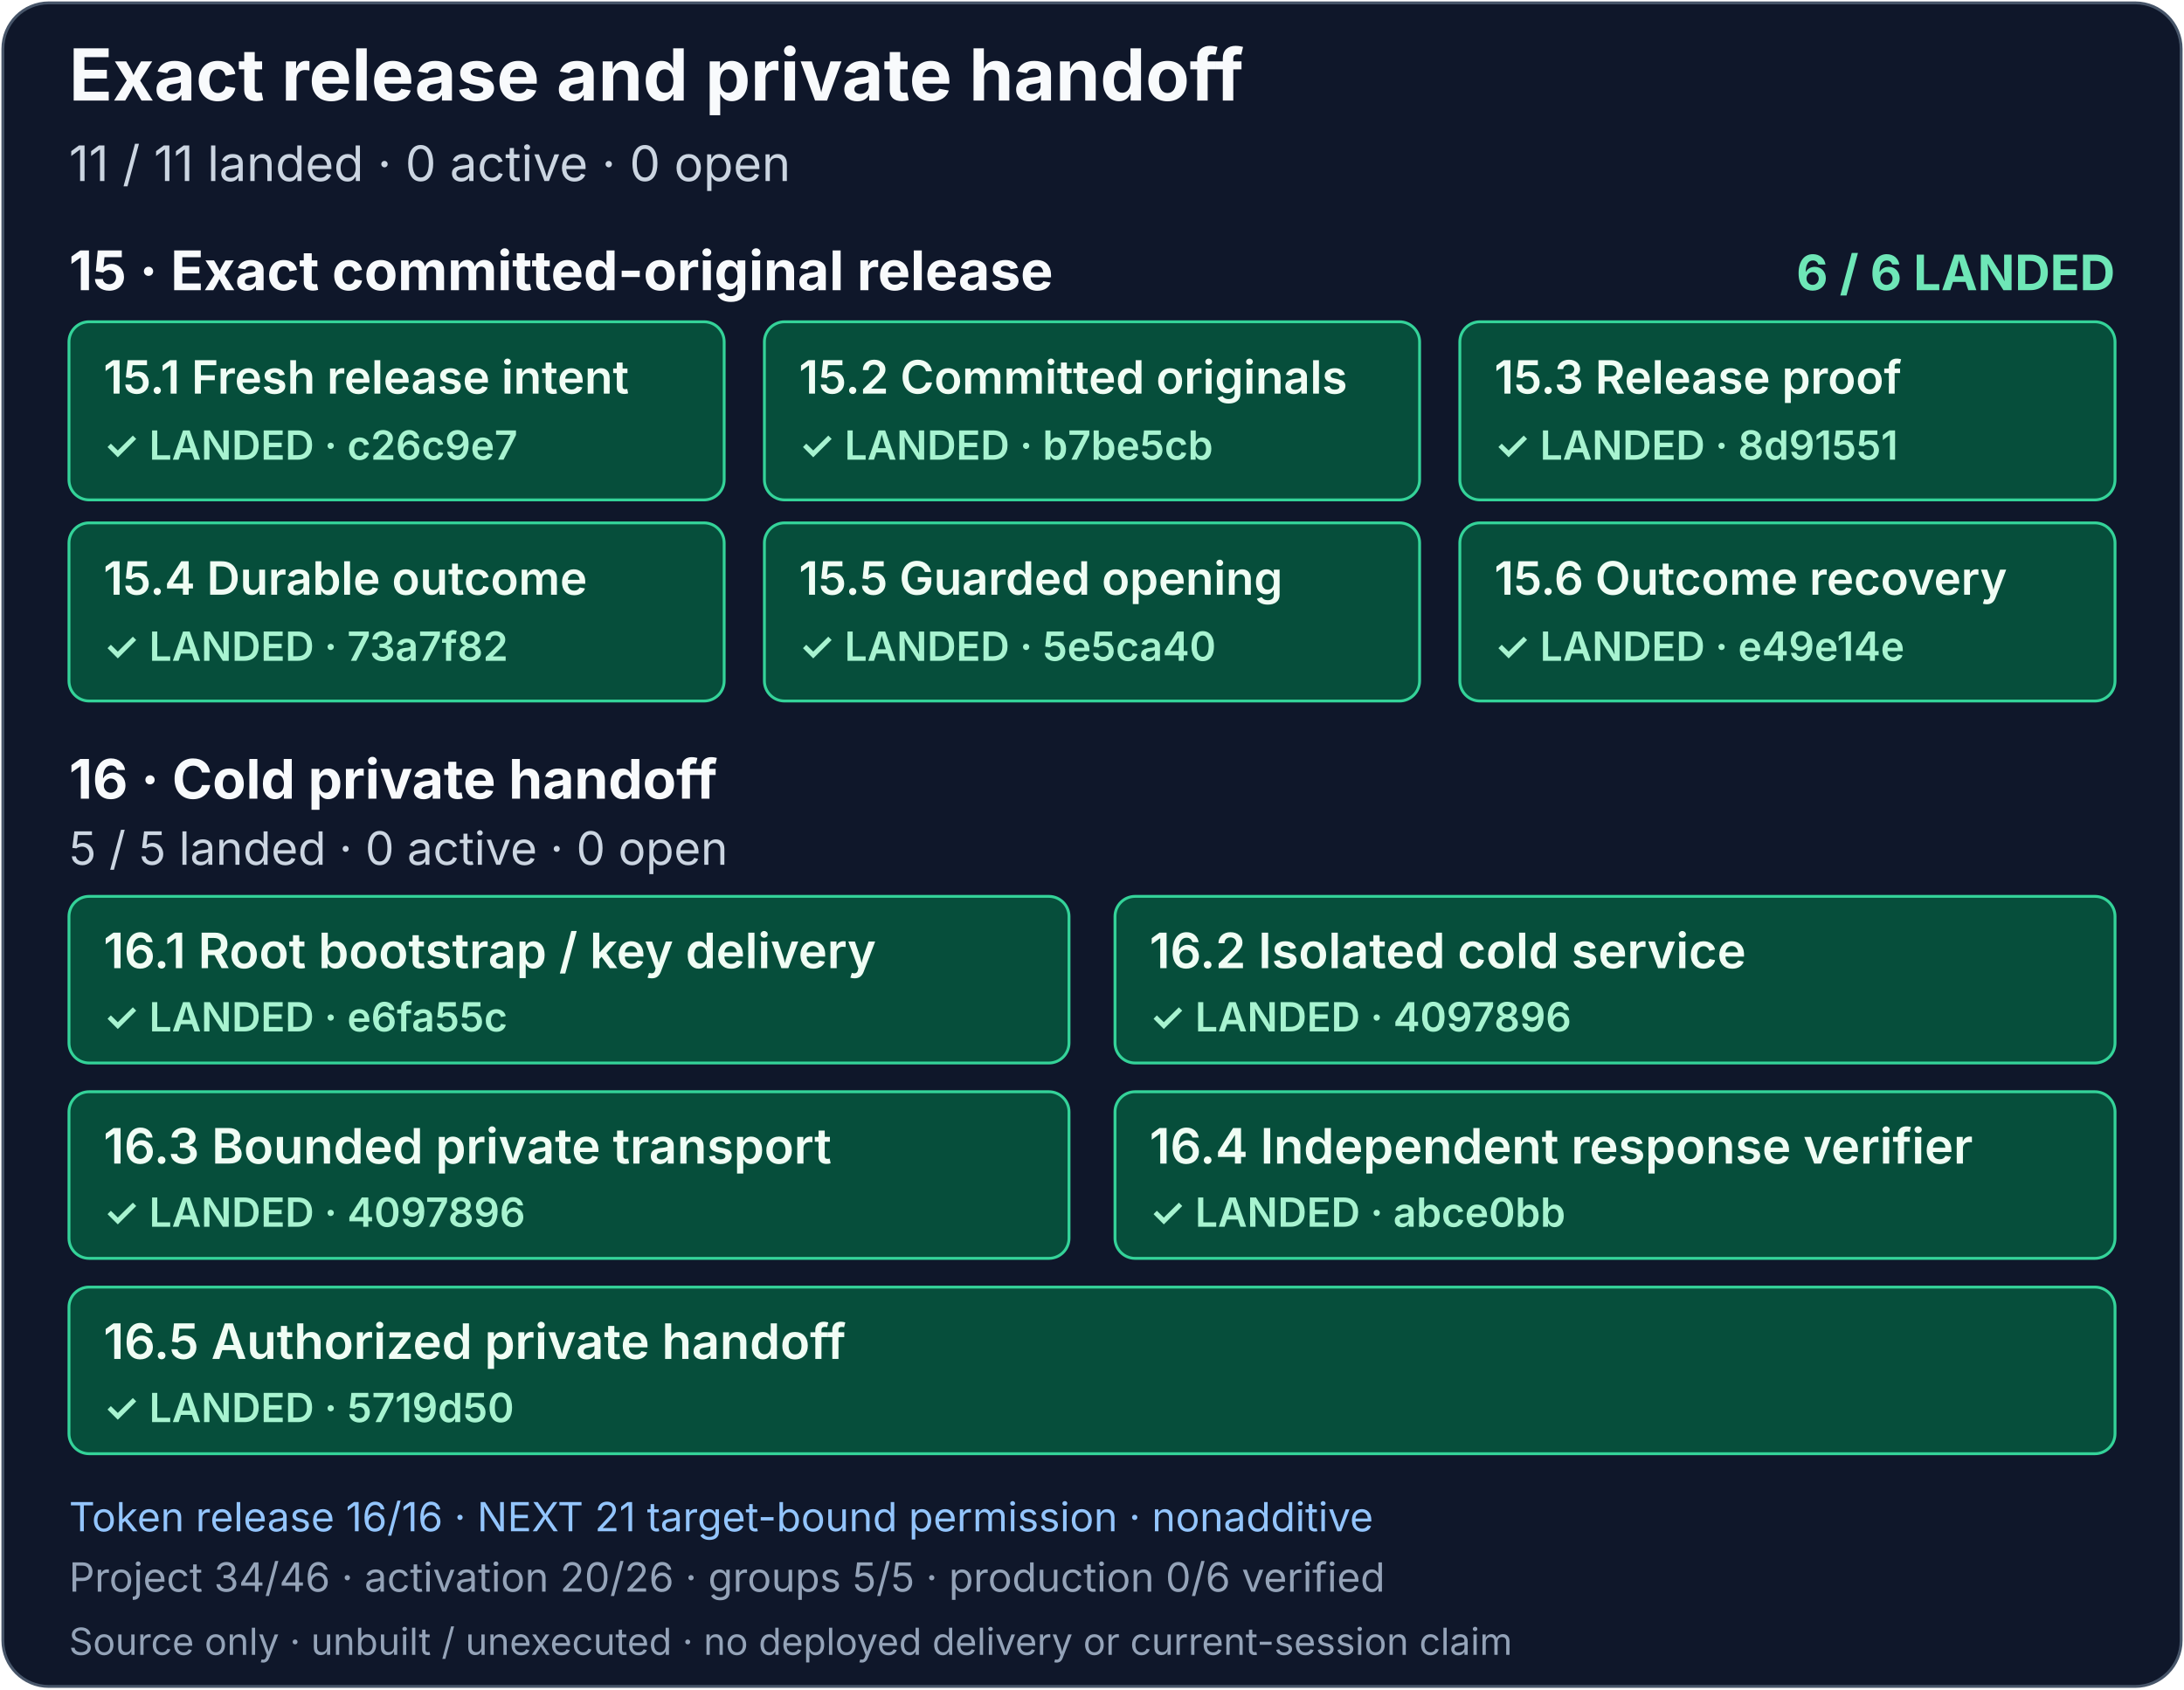
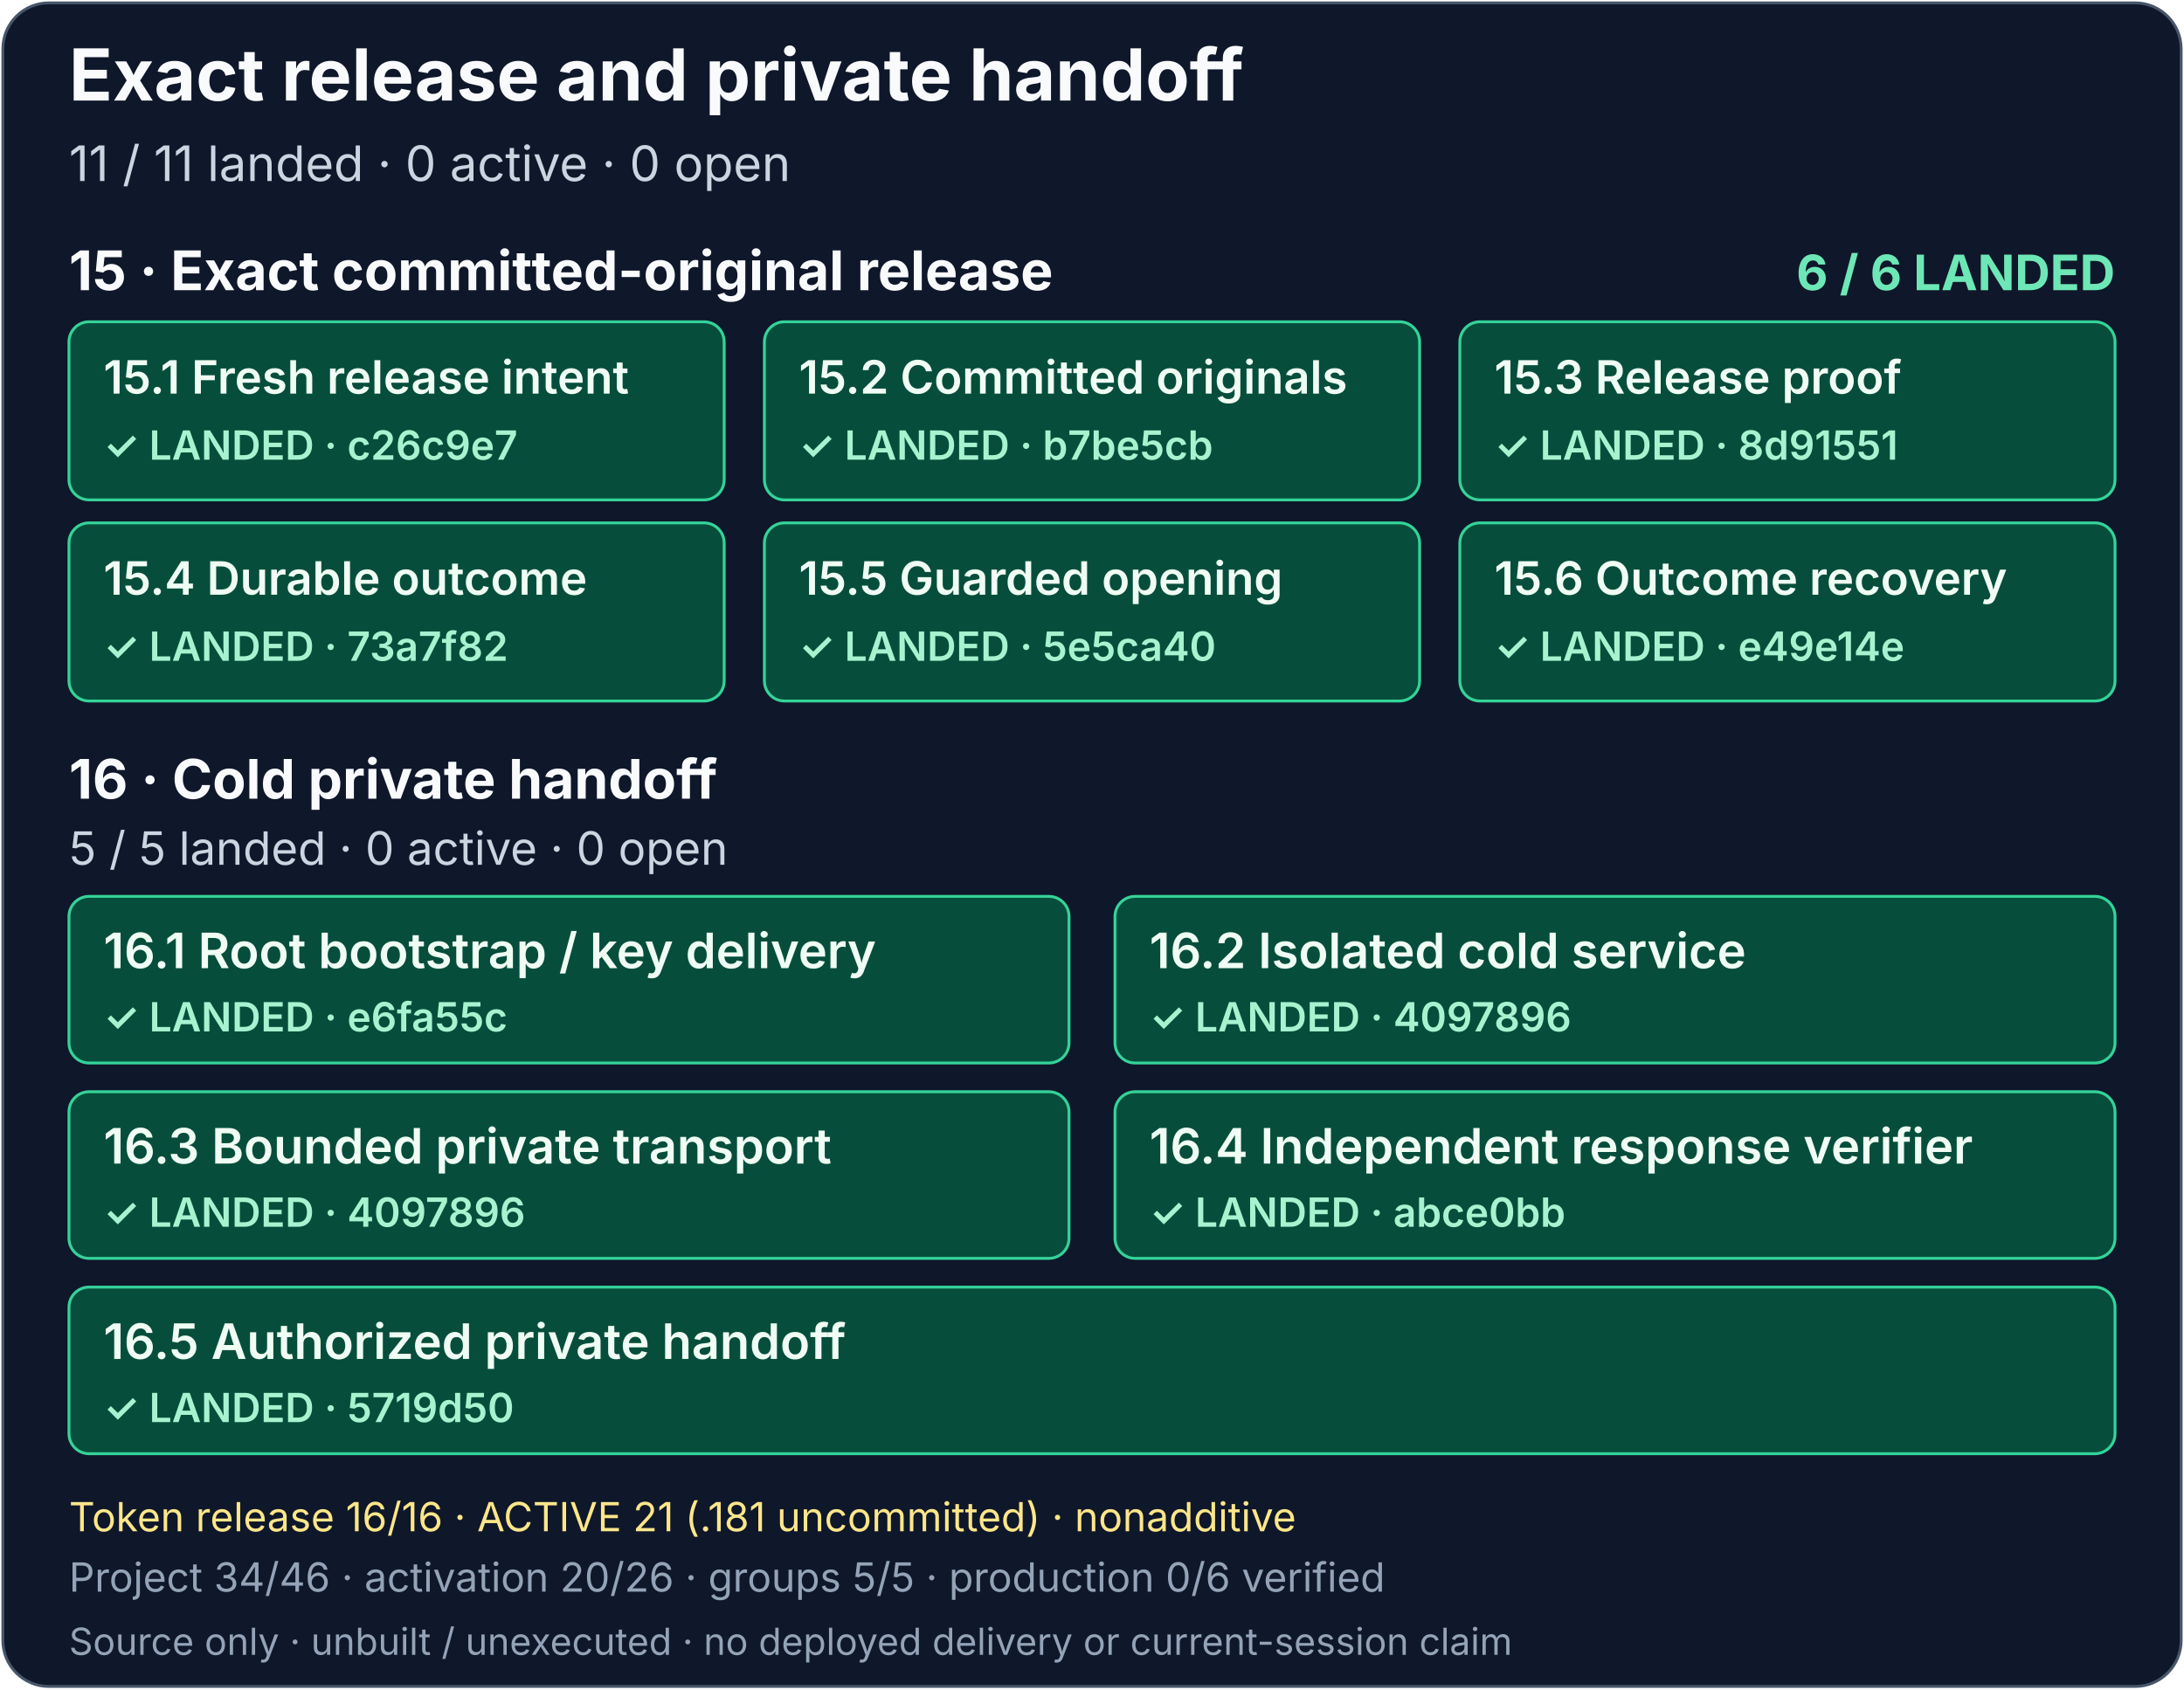
<svg xmlns="http://www.w3.org/2000/svg" width="760" height="588" viewBox="0 0 760 588" role="img" aria-labelledby="release-handoff-title release-handoff-description">
  <rect x="1" y="1" width="758" height="586" rx="16" fill="#0f172a" stroke="#475569" />
  <g font-family="system-ui, -apple-system, Segoe UI, sans-serif">
    <text x="24" y="35" fill="#f8fafc" font-size="25" font-weight="700">Exact release and private handoff</text>
    <text x="24" y="63" fill="#cbd5e1" font-size="17">11 / 11 landed · 0 active · 0 open</text>
    <g aria-label="Row 15 exact committed-original release: all six source components landed">
      <text x="24" y="101" fill="#f8fafc" font-size="19" font-weight="700">15 · Exact committed-original release</text>
      <text x="736" y="101" text-anchor="end" fill="#6ee7b7" font-size="17" font-weight="700">6 / 6 LANDED</text>
      <g fill="#064e3b" stroke="#34d399">
        <rect x="24" y="112" width="228" height="62" rx="7" />
        <rect x="266" y="112" width="228" height="62" rx="7" />
        <rect x="508" y="112" width="228" height="62" rx="7" />
        <rect x="24" y="182" width="228" height="62" rx="7" />
        <rect x="266" y="182" width="228" height="62" rx="7" />
        <rect x="508" y="182" width="228" height="62" rx="7" />
      </g>
      <g fill="#f0fdf4" font-size="16" font-weight="600">
        <text x="36" y="137">15.1 Fresh release intent</text>
        <text x="278" y="137">15.2 Committed originals</text>
        <text x="520" y="137">15.3 Release proof</text>
        <text x="36" y="207">15.4 Durable outcome</text>
        <text x="278" y="207">15.5 Guarded opening</text>
        <text x="520" y="207">15.6 Outcome recovery</text>
      </g>
      <g fill="#a7f3d0" font-size="14" font-weight="600">
        <text x="36" y="160">✓ LANDED · c26c9e7</text>
        <text x="278" y="160">✓ LANDED · b7be5cb</text>
        <text x="520" y="160">✓ LANDED · 8d91551</text>
        <text x="36" y="230">✓ LANDED · 73a7f82</text>
        <text x="278" y="230">✓ LANDED · 5e5ca40</text>
        <text x="520" y="230">✓ LANDED · e49e14e</text>
      </g>
    </g>
    <g aria-label="Row 16 cold private handoff: five of five landed, zero active and zero open">
      <text x="24" y="278" fill="#f8fafc" font-size="19" font-weight="700">16 · Cold private handoff</text>
      <text x="24" y="301" fill="#cbd5e1" font-size="16">5 / 5 landed · 0 active · 0 open</text>
      <rect x="24" y="312" width="348" height="58" rx="7" fill="#064e3b" stroke="#34d399" />
      <text x="36" y="337" fill="#f0fdf4" font-size="17" font-weight="600">16.1 Root bootstrap / key delivery</text>
      <text x="36" y="359" fill="#a7f3d0" font-size="14" font-weight="600">✓ LANDED · e6fa55c</text>
      <rect x="388" y="312" width="348" height="58" rx="7" fill="#064e3b" stroke="#34d399" />
      <text x="400" y="337" fill="#f0fdf4" font-size="17" font-weight="600">16.2 Isolated cold service</text>
      <text x="400" y="359" fill="#a7f3d0" font-size="14" font-weight="600">✓ LANDED · 4097896</text>
      <rect x="24" y="380" width="348" height="58" rx="7" fill="#064e3b" stroke="#34d399" />
      <text x="36" y="405" fill="#f0fdf4" font-size="17" font-weight="600">16.3 Bounded private transport</text>
      <text x="36" y="427" fill="#a7f3d0" font-size="14" font-weight="600">✓ LANDED · 4097896</text>
      <rect x="388" y="380" width="348" height="58" rx="7" fill="#064e3b" stroke="#34d399" />
      <text x="400" y="405" fill="#f0fdf4" font-size="17" font-weight="600">16.4 Independent response verifier</text>
      <text x="400" y="427" fill="#a7f3d0" font-size="14" font-weight="600">✓ LANDED · abce0bb</text>
      <rect x="24" y="448" width="712" height="58" rx="7" fill="#064e3b" stroke="#34d399" />
      <text x="36" y="473" fill="#f0fdf4" font-size="17" font-weight="600">16.5 Authorized private handoff</text>
      <text x="36" y="495" fill="#a7f3d0" font-size="14" font-weight="600">✓ LANDED · 5719d50</text>
    </g>
-     <text x="24" y="533" fill="#93c5fd" font-size="14">Token release 16/16 · NEXT 21 target-bound permission · nonadditive</text>
+     <text x="24" y="533" fill="#fde68a" font-size="14">Token release 16/16 · ACTIVE 21 (.181 uncommitted) · nonadditive</text>
    <text x="24" y="554" fill="#94a3b8" font-size="14">Project 34/46 · activation 20/26 · groups 5/5 · production 0/6 verified</text>
    <text x="24" y="576" fill="#94a3b8" font-size="13">Source only · unbuilt / unexecuted · no deployed delivery or current-session claim</text>
  </g>
</svg>
